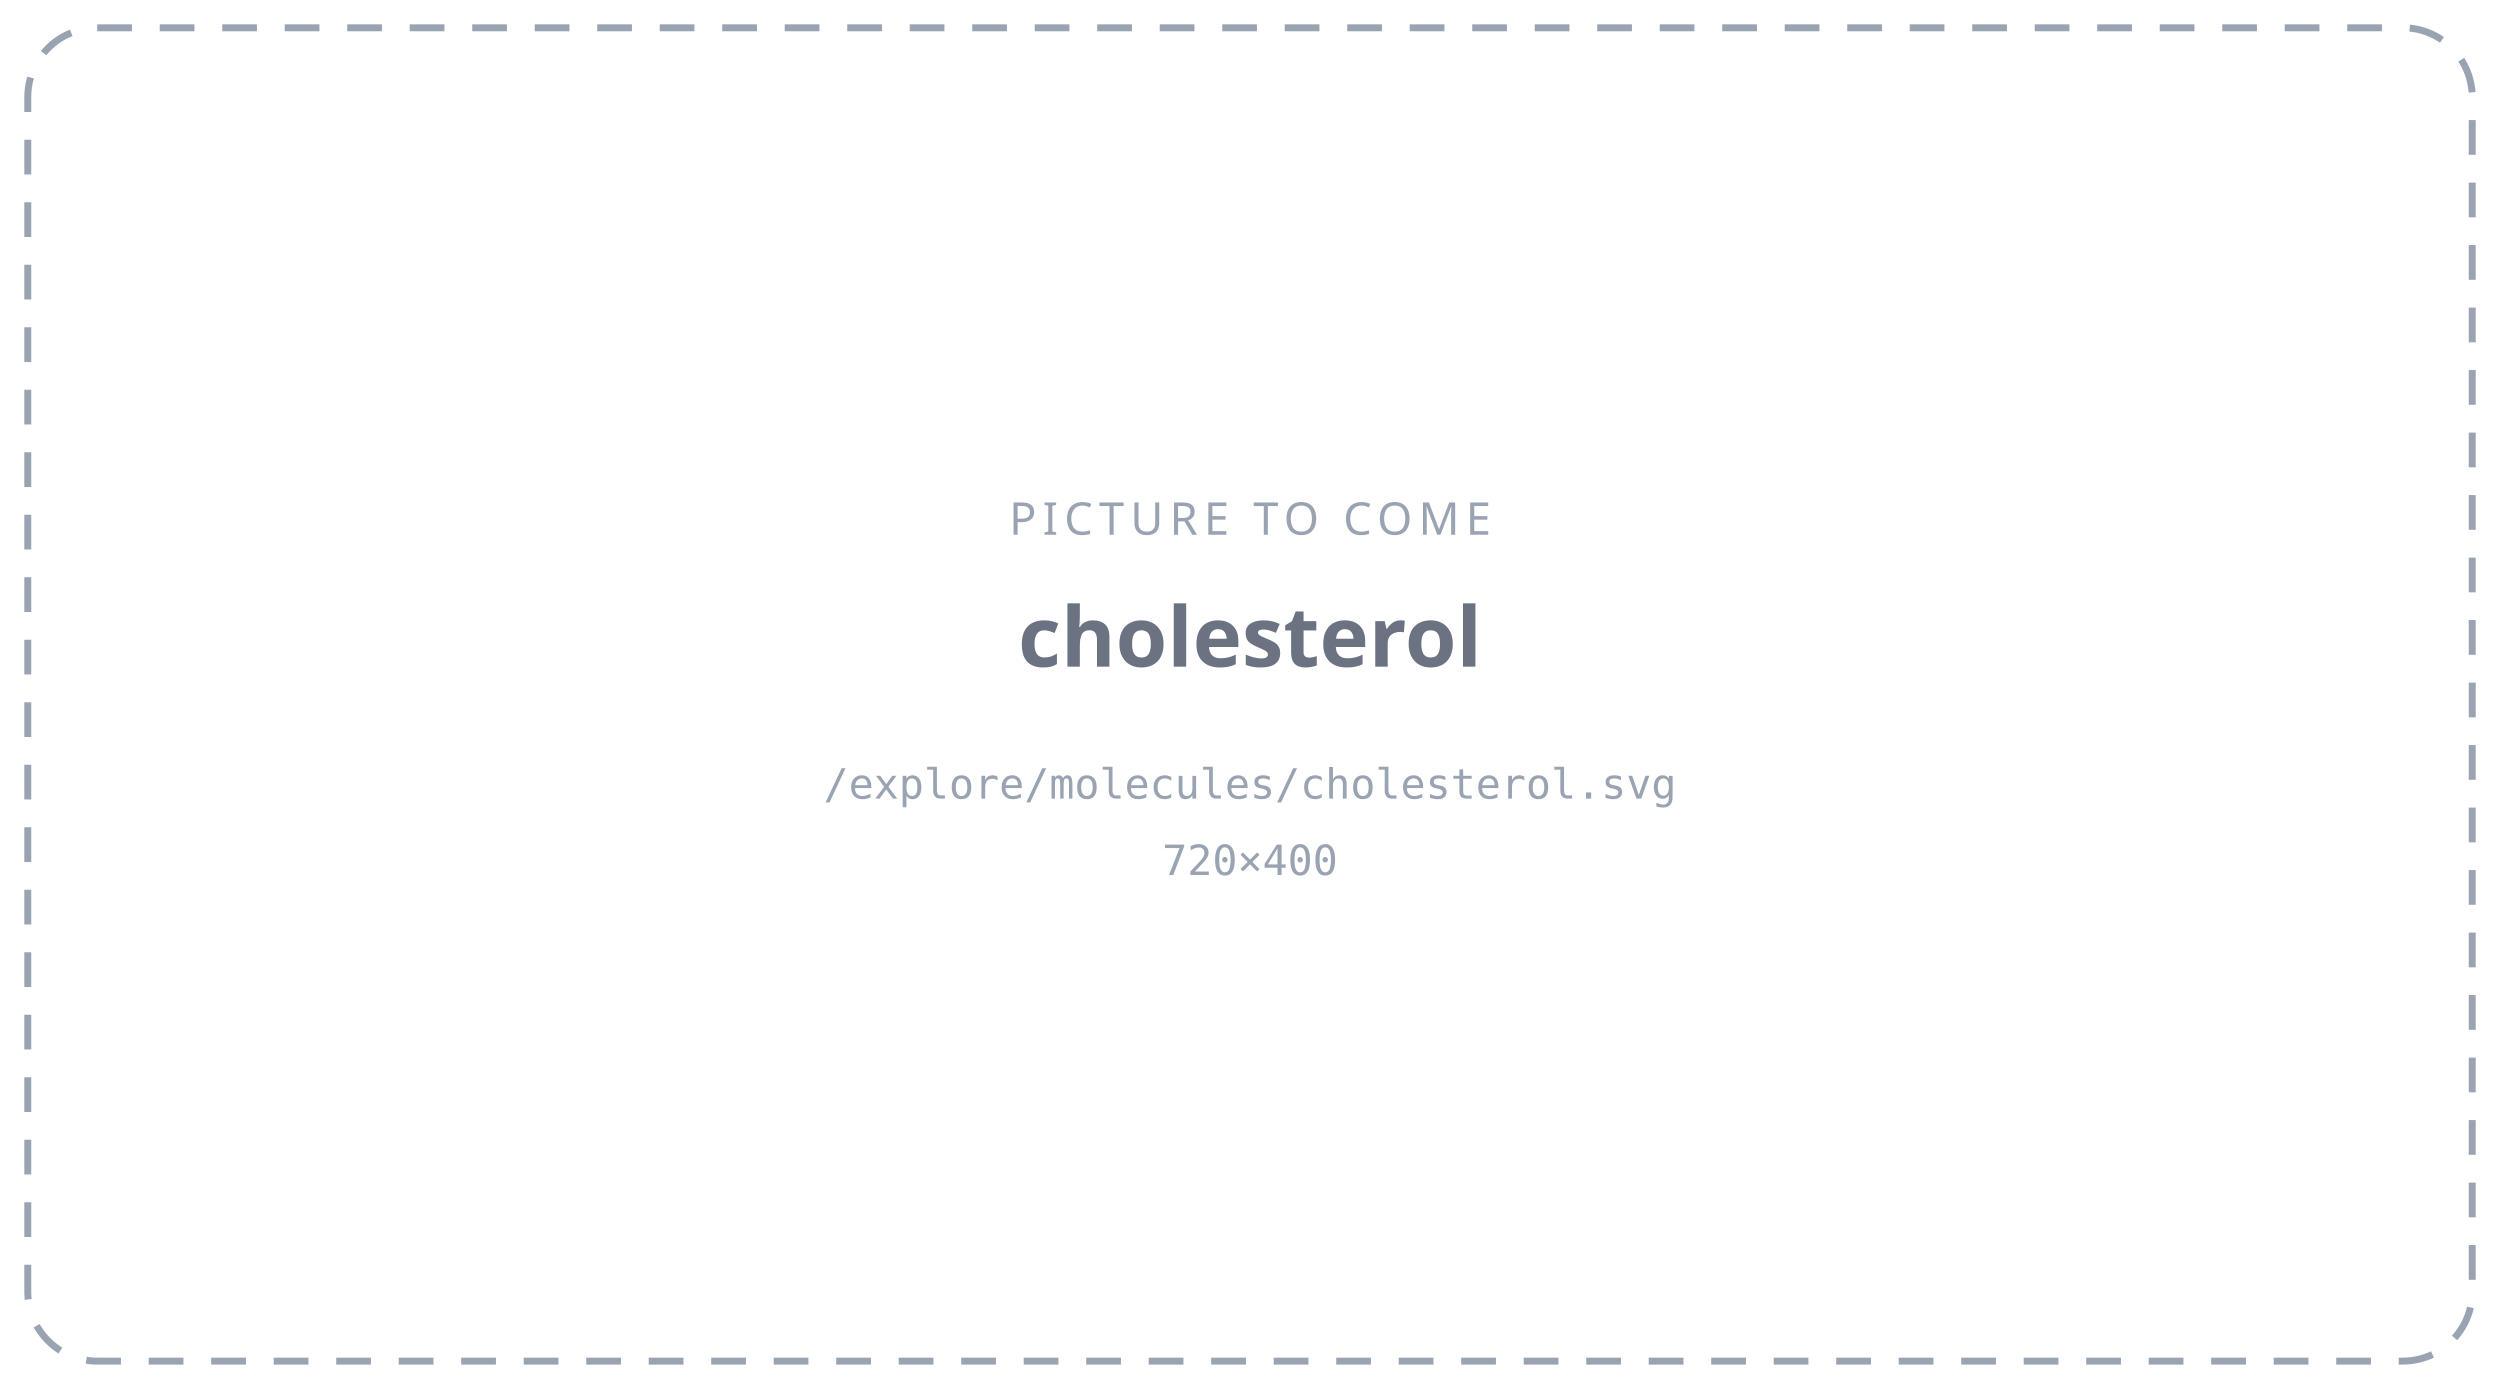
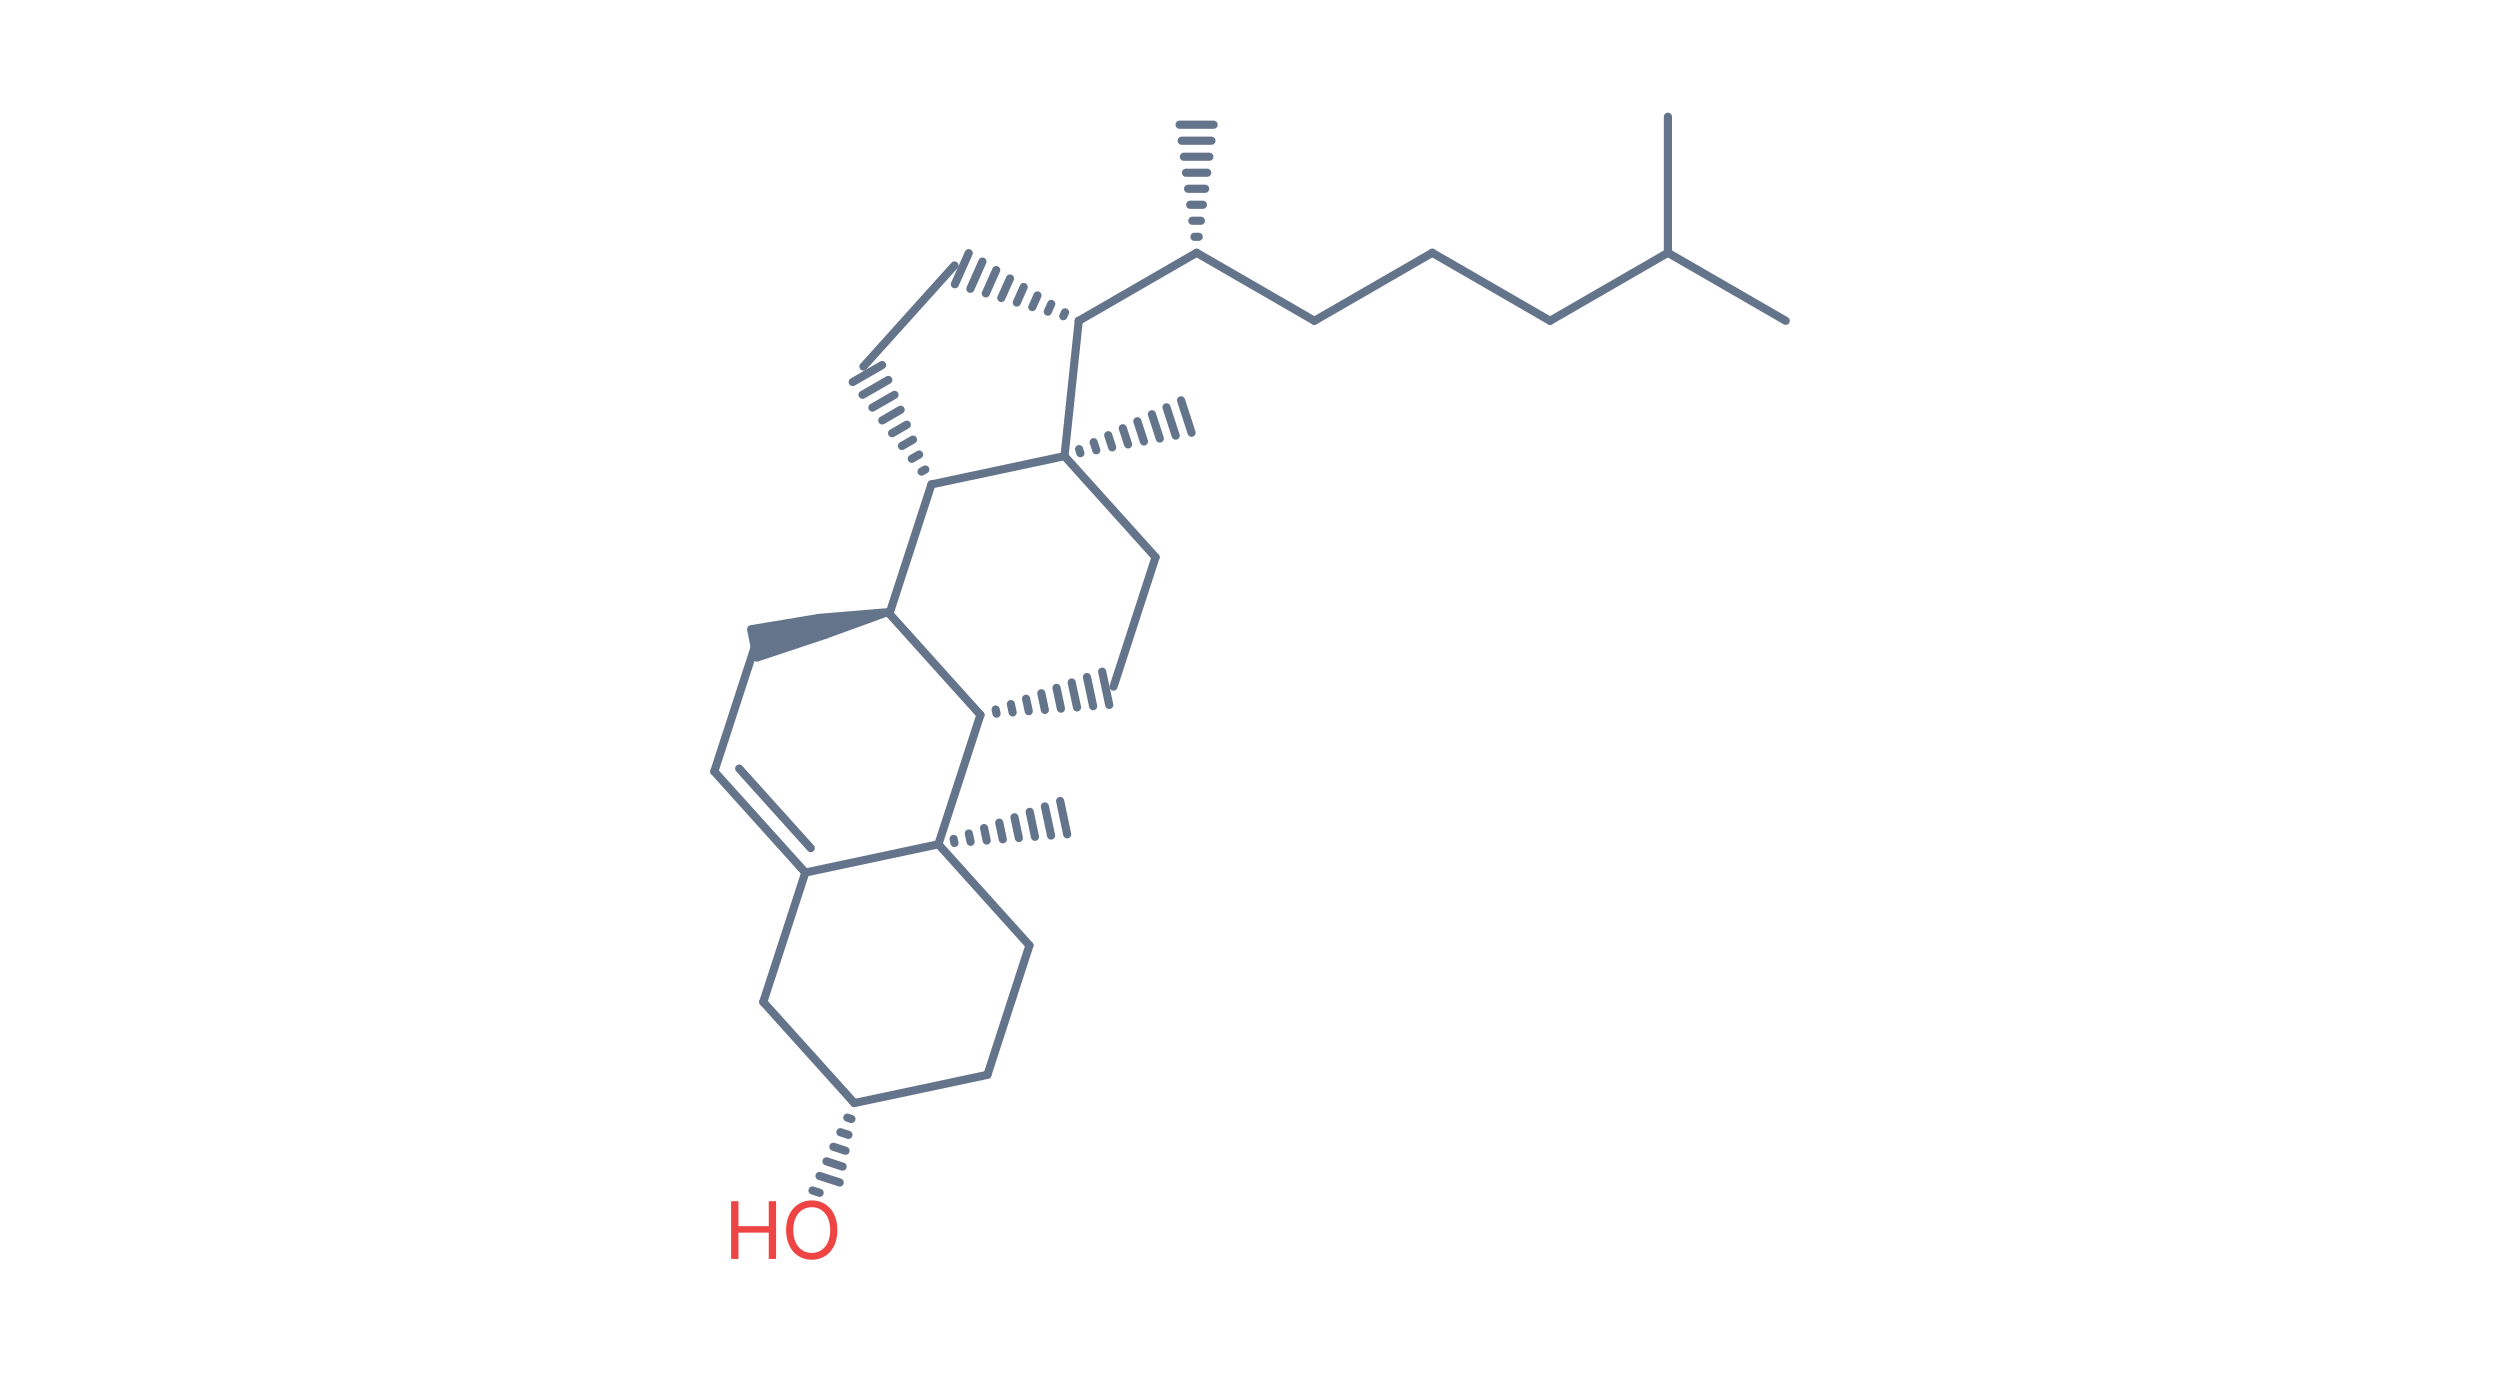
- <svg xmlns="http://www.w3.org/2000/svg" viewBox="0 0 720 400" width="720" height="400" role="img" aria-label="Placeholder">
-   <rect x="8" y="8" width="704" height="384" rx="20" fill="none" stroke="#9aa3b2" stroke-width="2" stroke-dasharray="10 8" />
-   <text x="360" y="154" text-anchor="middle" font-family="system-ui, sans-serif" font-size="13" letter-spacing="1.8" fill="#9aa3b2">PICTURE TO COME</text>
-   <text x="360" y="192" text-anchor="middle" font-family="system-ui, sans-serif" font-size="24" font-weight="700" fill="#6b7382">cholesterol</text>
-   <text x="360" y="230" text-anchor="middle" font-family="ui-monospace, monospace" font-size="12" fill="#9aa3b2">/explore/molecules/cholesterol.svg</text>
-   <text x="360" y="252" text-anchor="middle" font-family="ui-monospace, monospace" font-size="12" fill="#9aa3b2">720×400</text>
+ <svg xmlns="http://www.w3.org/2000/svg" viewBox="139.5 81 441 245" width="720" height="400" id="cholesterol" role="img">
+   <style>
+     #cholesterol text { font-family: system-ui, -apple-system, "Segoe UI", sans-serif; }
+     #cholesterol line { stroke-linecap: round; }
+     #cholesterol polygon { stroke-linejoin: round; }
+   </style>
+   <text x="277.34" y="303.08" stroke="none" font-size="14" fill="#ef4444">O</text>
+   <text x="267.23" y="303.08" stroke="none" font-size="14" fill="#ef4444">H</text>
+   <line x1="265.5" y1="217.09" x2="281.56" y2="234.92" stroke="#64748b" stroke-width="1.44" />
+   <line x1="269.89" y1="216.58" x2="282.52" y2="230.61" stroke="#64748b" stroke-width="1.44" />
+   <line x1="454.5" y1="137.59" x2="433.72" y2="125.59" stroke="#64748b" stroke-width="1.44" />
+   <line x1="433.72" y1="125.59" x2="433.72" y2="101.59" stroke="#64748b" stroke-width="1.44" />
+   <line x1="433.72" y1="125.59" x2="412.93" y2="137.59" stroke="#64748b" stroke-width="1.44" />
+   <line x1="412.93" y1="137.59" x2="392.15" y2="125.59" stroke="#64748b" stroke-width="1.44" />
+   <line x1="392.15" y1="125.59" x2="371.36" y2="137.59" stroke="#64748b" stroke-width="1.44" />
+   <line x1="371.36" y1="137.59" x2="350.58" y2="125.59" stroke="#64748b" stroke-width="1.44" />
+   <line x1="350.95" y1="122.77" x2="350.2" y2="122.77" stroke="#64748b" stroke-width="1.44" />
+   <line x1="351.33" y1="119.94" x2="349.83" y2="119.94" stroke="#64748b" stroke-width="1.44" />
+   <line x1="351.7" y1="117.12" x2="349.45" y2="117.12" stroke="#64748b" stroke-width="1.44" />
+   <line x1="352.08" y1="114.3" x2="349.08" y2="114.3" stroke="#64748b" stroke-width="1.44" />
+   <line x1="352.45" y1="111.47" x2="348.7" y2="111.47" stroke="#64748b" stroke-width="1.44" />
+   <line x1="352.83" y1="108.65" x2="348.33" y2="108.65" stroke="#64748b" stroke-width="1.44" />
+   <line x1="353.2" y1="105.82" x2="347.95" y2="105.82" stroke="#64748b" stroke-width="1.44" />
+   <line x1="353.58" y1="103" x2="347.58" y2="103" stroke="#64748b" stroke-width="1.44" />
+   <line x1="350.58" y1="125.59" x2="329.79" y2="137.59" stroke="#64748b" stroke-width="1.44" />
+   <line x1="327.37" y1="136.1" x2="327.06" y2="136.78" stroke="#64748b" stroke-width="1.44" />
+   <line x1="324.94" y1="134.61" x2="324.33" y2="135.98" stroke="#64748b" stroke-width="1.44" />
+   <line x1="322.51" y1="133.12" x2="321.6" y2="135.17" stroke="#64748b" stroke-width="1.44" />
+   <line x1="320.08" y1="131.63" x2="318.86" y2="134.37" stroke="#64748b" stroke-width="1.44" />
+   <line x1="317.66" y1="130.13" x2="316.13" y2="133.56" stroke="#64748b" stroke-width="1.44" />
+   <line x1="315.23" y1="128.64" x2="313.4" y2="132.75" stroke="#64748b" stroke-width="1.44" />
+   <line x1="312.8" y1="127.15" x2="310.67" y2="131.95" stroke="#64748b" stroke-width="1.44" />
+   <line x1="310.38" y1="125.66" x2="307.94" y2="131.14" stroke="#64748b" stroke-width="1.44" />
+   <line x1="307.87" y1="127.83" x2="291.81" y2="145.66" stroke="#64748b" stroke-width="1.44" />
+   <line x1="302.72" y1="163.82" x2="302.07" y2="164.19" stroke="#64748b" stroke-width="1.44" />
+   <line x1="301.63" y1="161.18" x2="300.34" y2="161.93" stroke="#64748b" stroke-width="1.44" />
+   <line x1="300.55" y1="158.55" x2="298.6" y2="159.67" stroke="#64748b" stroke-width="1.44" />
+   <line x1="299.46" y1="155.92" x2="296.86" y2="157.42" stroke="#64748b" stroke-width="1.44" />
+   <line x1="298.37" y1="153.28" x2="295.13" y2="155.16" stroke="#64748b" stroke-width="1.44" />
+   <line x1="297.29" y1="150.65" x2="293.39" y2="152.9" stroke="#64748b" stroke-width="1.44" />
+   <line x1="296.2" y1="148.02" x2="291.65" y2="150.64" stroke="#64748b" stroke-width="1.44" />
+   <line x1="295.11" y1="145.39" x2="289.92" y2="148.39" stroke="#64748b" stroke-width="1.44" />
+   <line x1="303.81" y1="166.45" x2="296.39" y2="189.27" stroke="#64748b" stroke-width="1.44" />
+   <polygon points="296,189 284,190 285,193 " fill="#64748b" stroke="#64748b" stroke-width="1.44" />
+   <polygon points="285,193 284,190 272,192 273,197 " fill="#64748b" stroke="#64748b" stroke-width="1.44" />
+   <line x1="272.92" y1="194.26" x2="265.5" y2="217.09" stroke="#64748b" stroke-width="1.44" />
+   <line x1="281.56" y1="234.92" x2="274.14" y2="257.75" stroke="#64748b" stroke-width="1.44" />
+   <line x1="274.14" y1="257.75" x2="290.2" y2="275.58" stroke="#64748b" stroke-width="1.44" />
+   <line x1="288.97" y1="278.15" x2="289.69" y2="278.39" stroke="#64748b" stroke-width="1.44" />
+   <line x1="287.74" y1="280.72" x2="289.17" y2="281.19" stroke="#64748b" stroke-width="1.44" />
+   <line x1="286.51" y1="283.29" x2="288.65" y2="283.99" stroke="#64748b" stroke-width="1.44" />
+   <line x1="285.29" y1="285.86" x2="288.14" y2="286.79" stroke="#64748b" stroke-width="1.44" />
+   <line x1="284.06" y1="288.43" x2="287.62" y2="289.59" stroke="#64748b" stroke-width="1.44" />
+   <line x1="282.83" y1="291" x2="284.08" y2="291.41" stroke="#64748b" stroke-width="1.44" />
+   <line x1="290.2" y1="275.58" x2="313.68" y2="270.6" stroke="#64748b" stroke-width="1.44" />
+   <line x1="313.68" y1="270.6" x2="321.09" y2="247.77" stroke="#64748b" stroke-width="1.44" />
+   <line x1="321.09" y1="247.77" x2="305.03" y2="229.93" stroke="#64748b" stroke-width="1.44" />
+   <line x1="281.56" y1="234.92" x2="305.03" y2="229.93" stroke="#64748b" stroke-width="1.44" />
+   <line x1="307.87" y1="229.71" x2="307.72" y2="228.98" stroke="#64748b" stroke-width="1.44" />
+   <line x1="310.71" y1="229.49" x2="310.4" y2="228.03" stroke="#64748b" stroke-width="1.44" />
+   <line x1="313.55" y1="229.27" x2="313.09" y2="227.07" stroke="#64748b" stroke-width="1.44" />
+   <line x1="316.39" y1="229.05" x2="315.77" y2="226.12" stroke="#64748b" stroke-width="1.44" />
+   <line x1="319.23" y1="228.83" x2="318.45" y2="225.17" stroke="#64748b" stroke-width="1.44" />
+   <line x1="322.07" y1="228.61" x2="321.14" y2="224.21" stroke="#64748b" stroke-width="1.44" />
+   <line x1="324.91" y1="228.39" x2="323.82" y2="223.26" stroke="#64748b" stroke-width="1.44" />
+   <line x1="327.75" y1="228.17" x2="326.51" y2="222.3" stroke="#64748b" stroke-width="1.44" />
+   <line x1="305.03" y1="229.93" x2="312.45" y2="207.11" stroke="#64748b" stroke-width="1.44" />
+   <line x1="296.39" y1="189.27" x2="312.45" y2="207.11" stroke="#64748b" stroke-width="1.44" />
+   <line x1="315.29" y1="206.89" x2="315.13" y2="206.16" stroke="#64748b" stroke-width="1.44" />
+   <line x1="318.13" y1="206.67" x2="317.82" y2="205.2" stroke="#64748b" stroke-width="1.44" />
+   <line x1="320.97" y1="206.45" x2="320.5" y2="204.25" stroke="#64748b" stroke-width="1.44" />
+   <line x1="323.81" y1="206.23" x2="323.19" y2="203.29" stroke="#64748b" stroke-width="1.44" />
+   <line x1="326.65" y1="206.01" x2="325.87" y2="202.34" stroke="#64748b" stroke-width="1.44" />
+   <line x1="329.49" y1="205.79" x2="328.55" y2="201.39" stroke="#64748b" stroke-width="1.44" />
+   <line x1="332.33" y1="205.57" x2="331.24" y2="200.43" stroke="#64748b" stroke-width="1.44" />
+   <line x1="335.17" y1="205.35" x2="333.92" y2="199.48" stroke="#64748b" stroke-width="1.44" />
+   <line x1="335.93" y1="202.12" x2="343.34" y2="179.29" stroke="#64748b" stroke-width="1.44" />
+   <line x1="343.34" y1="179.29" x2="327.28" y2="161.46" stroke="#64748b" stroke-width="1.44" />
+   <line x1="329.79" y1="137.59" x2="327.28" y2="161.46" stroke="#64748b" stroke-width="1.44" />
+   <line x1="303.81" y1="166.45" x2="327.28" y2="161.46" stroke="#64748b" stroke-width="1.44" />
+   <line x1="330.08" y1="160.94" x2="329.85" y2="160.23" stroke="#64748b" stroke-width="1.44" />
+   <line x1="332.89" y1="160.43" x2="332.42" y2="159" stroke="#64748b" stroke-width="1.44" />
+   <line x1="335.69" y1="159.91" x2="334.99" y2="157.77" stroke="#64748b" stroke-width="1.44" />
+   <line x1="338.49" y1="159.39" x2="337.56" y2="156.54" stroke="#64748b" stroke-width="1.44" />
+   <line x1="341.29" y1="158.88" x2="340.13" y2="155.31" stroke="#64748b" stroke-width="1.44" />
+   <line x1="344.09" y1="158.36" x2="342.7" y2="154.08" stroke="#64748b" stroke-width="1.44" />
+   <line x1="346.89" y1="157.85" x2="345.27" y2="152.85" stroke="#64748b" stroke-width="1.44" />
+   <line x1="349.69" y1="157.33" x2="347.84" y2="151.62" stroke="#64748b" stroke-width="1.44" />
+   <line id="cholesterol:Bond:14" class="event" x1="265.5" y1="217.09" x2="281.56" y2="234.92" stroke-width="8" opacity="0" />
+   <line id="cholesterol:Bond:0" class="event" x1="454.5" y1="137.59" x2="433.72" y2="125.59" stroke-width="8" opacity="0" />
+   <line id="cholesterol:Bond:1" class="event" x1="433.72" y1="125.59" x2="433.72" y2="101.59" stroke-width="8" opacity="0" />
+   <line id="cholesterol:Bond:2" class="event" x1="433.72" y1="125.59" x2="412.93" y2="137.59" stroke-width="8" opacity="0" />
+   <line id="cholesterol:Bond:3" class="event" x1="412.93" y1="137.59" x2="392.15" y2="125.59" stroke-width="8" opacity="0" />
+   <line id="cholesterol:Bond:4" class="event" x1="392.15" y1="125.59" x2="371.36" y2="137.59" stroke-width="8" opacity="0" />
+   <line id="cholesterol:Bond:5" class="event" x1="371.36" y1="137.59" x2="350.58" y2="125.59" stroke-width="8" opacity="0" />
+   <line id="cholesterol:Bond:6" class="event" x1="350.58" y1="125.59" x2="350.58" y2="101.59" stroke-width="8" opacity="0" />
+   <line id="cholesterol:Bond:7" class="event" x1="350.58" y1="125.59" x2="329.79" y2="137.59" stroke-width="8" opacity="0" />
+   <line id="cholesterol:Bond:8" class="event" x1="329.79" y1="137.59" x2="307.87" y2="127.83" stroke-width="8" opacity="0" />
+   <line id="cholesterol:Bond:9" class="event" x1="307.87" y1="127.83" x2="291.81" y2="145.66" stroke-width="8" opacity="0" />
+   <line id="cholesterol:Bond:10" class="event" x1="303.81" y1="166.45" x2="291.81" y2="145.66" stroke-width="8" opacity="0" />
+   <line id="cholesterol:Bond:11" class="event" x1="303.81" y1="166.45" x2="296.39" y2="189.27" stroke-width="8" opacity="0" />
+   <line id="cholesterol:Bond:12" class="event" x1="296.39" y1="189.27" x2="272.92" y2="194.26" stroke-width="8" opacity="0" />
+   <line id="cholesterol:Bond:13" class="event" x1="272.92" y1="194.26" x2="265.5" y2="217.09" stroke-width="8" opacity="0" />
+   <line id="cholesterol:Bond:15" class="event" x1="281.56" y1="234.92" x2="274.14" y2="257.75" stroke-width="8" opacity="0" />
+   <line id="cholesterol:Bond:16" class="event" x1="274.14" y1="257.75" x2="290.2" y2="275.58" stroke-width="8" opacity="0" />
+   <line id="cholesterol:Bond:17" class="event" x1="290.2" y1="275.58" x2="282.79" y2="298.41" stroke-width="8" opacity="0" />
+   <line id="cholesterol:Bond:18" class="event" x1="290.2" y1="275.58" x2="313.68" y2="270.6" stroke-width="8" opacity="0" />
+   <line id="cholesterol:Bond:19" class="event" x1="313.68" y1="270.6" x2="321.09" y2="247.77" stroke-width="8" opacity="0" />
+   <line id="cholesterol:Bond:20" class="event" x1="321.09" y1="247.77" x2="305.03" y2="229.93" stroke-width="8" opacity="0" />
+   <line id="cholesterol:Bond:21" class="event" x1="281.56" y1="234.92" x2="305.03" y2="229.93" stroke-width="8" opacity="0" />
+   <line id="cholesterol:Bond:22" class="event" x1="305.03" y1="229.93" x2="328.51" y2="224.94" stroke-width="8" opacity="0" />
+   <line id="cholesterol:Bond:23" class="event" x1="305.03" y1="229.93" x2="312.45" y2="207.11" stroke-width="8" opacity="0" />
+   <line id="cholesterol:Bond:24" class="event" x1="296.39" y1="189.27" x2="312.45" y2="207.11" stroke-width="8" opacity="0" />
+   <line id="cholesterol:Bond:25" class="event" x1="312.45" y1="207.11" x2="335.93" y2="202.12" stroke-width="8" opacity="0" />
+   <line id="cholesterol:Bond:26" class="event" x1="335.93" y1="202.12" x2="343.34" y2="179.29" stroke-width="8" opacity="0" />
+   <line id="cholesterol:Bond:27" class="event" x1="343.34" y1="179.29" x2="327.28" y2="161.46" stroke-width="8" opacity="0" />
+   <line id="cholesterol:Bond:28" class="event" x1="329.79" y1="137.59" x2="327.28" y2="161.46" stroke-width="8" opacity="0" />
+   <line id="cholesterol:Bond:29" class="event" x1="303.81" y1="166.45" x2="327.28" y2="161.46" stroke-width="8" opacity="0" />
+   <line id="cholesterol:Bond:30" class="event" x1="327.28" y1="161.46" x2="350.11" y2="154.04" stroke-width="8" opacity="0" />
+   <circle id="cholesterol:Atom:0" class="event" cx="454.5" cy="137.59" r="8" opacity="0" />
+   <circle id="cholesterol:Atom:1" class="event" cx="433.72" cy="125.59" r="8" opacity="0" />
+   <circle id="cholesterol:Atom:2" class="event" cx="433.72" cy="101.59" r="8" opacity="0" />
+   <circle id="cholesterol:Atom:3" class="event" cx="412.93" cy="137.59" r="8" opacity="0" />
+   <circle id="cholesterol:Atom:4" class="event" cx="392.15" cy="125.59" r="8" opacity="0" />
+   <circle id="cholesterol:Atom:5" class="event" cx="371.36" cy="137.59" r="8" opacity="0" />
+   <circle id="cholesterol:Atom:6" class="event" cx="350.58" cy="125.59" r="8" opacity="0" />
+   <circle id="cholesterol:Atom:7" class="event" cx="350.58" cy="101.59" r="8" opacity="0" />
+   <circle id="cholesterol:Atom:8" class="event" cx="329.79" cy="137.59" r="8" opacity="0" />
+   <circle id="cholesterol:Atom:9" class="event" cx="307.87" cy="127.83" r="8" opacity="0" />
+   <circle id="cholesterol:Atom:10" class="event" cx="291.81" cy="145.66" r="8" opacity="0" />
+   <circle id="cholesterol:Atom:11" class="event" cx="303.81" cy="166.45" r="8" opacity="0" />
+   <circle id="cholesterol:Atom:12" class="event" cx="296.39" cy="189.27" r="8" opacity="0" />
+   <circle id="cholesterol:Atom:13" class="event" cx="272.92" cy="194.26" r="8" opacity="0" />
+   <circle id="cholesterol:Atom:14" class="event" cx="265.5" cy="217.09" r="8" opacity="0" />
+   <circle id="cholesterol:Atom:15" class="event" cx="281.56" cy="234.92" r="8" opacity="0" />
+   <circle id="cholesterol:Atom:16" class="event" cx="274.14" cy="257.75" r="8" opacity="0" />
+   <circle id="cholesterol:Atom:17" class="event" cx="290.2" cy="275.58" r="8" opacity="0" />
+   <circle id="cholesterol:Atom:18" class="event" cx="282.79" cy="298.41" r="8" opacity="0" />
+   <circle id="cholesterol:Atom:19" class="event" cx="313.68" cy="270.6" r="8" opacity="0" />
+   <circle id="cholesterol:Atom:20" class="event" cx="321.09" cy="247.77" r="8" opacity="0" />
+   <circle id="cholesterol:Atom:21" class="event" cx="305.03" cy="229.93" r="8" opacity="0" />
+   <circle id="cholesterol:Atom:22" class="event" cx="328.51" cy="224.94" r="8" opacity="0" />
+   <circle id="cholesterol:Atom:23" class="event" cx="312.45" cy="207.11" r="8" opacity="0" />
+   <circle id="cholesterol:Atom:24" class="event" cx="335.93" cy="202.12" r="8" opacity="0" />
+   <circle id="cholesterol:Atom:25" class="event" cx="343.34" cy="179.29" r="8" opacity="0" />
+   <circle id="cholesterol:Atom:26" class="event" cx="327.28" cy="161.46" r="8" opacity="0" />
+   <circle id="cholesterol:Atom:27" class="event" cx="350.11" cy="154.04" r="8" opacity="0" />
</svg>
